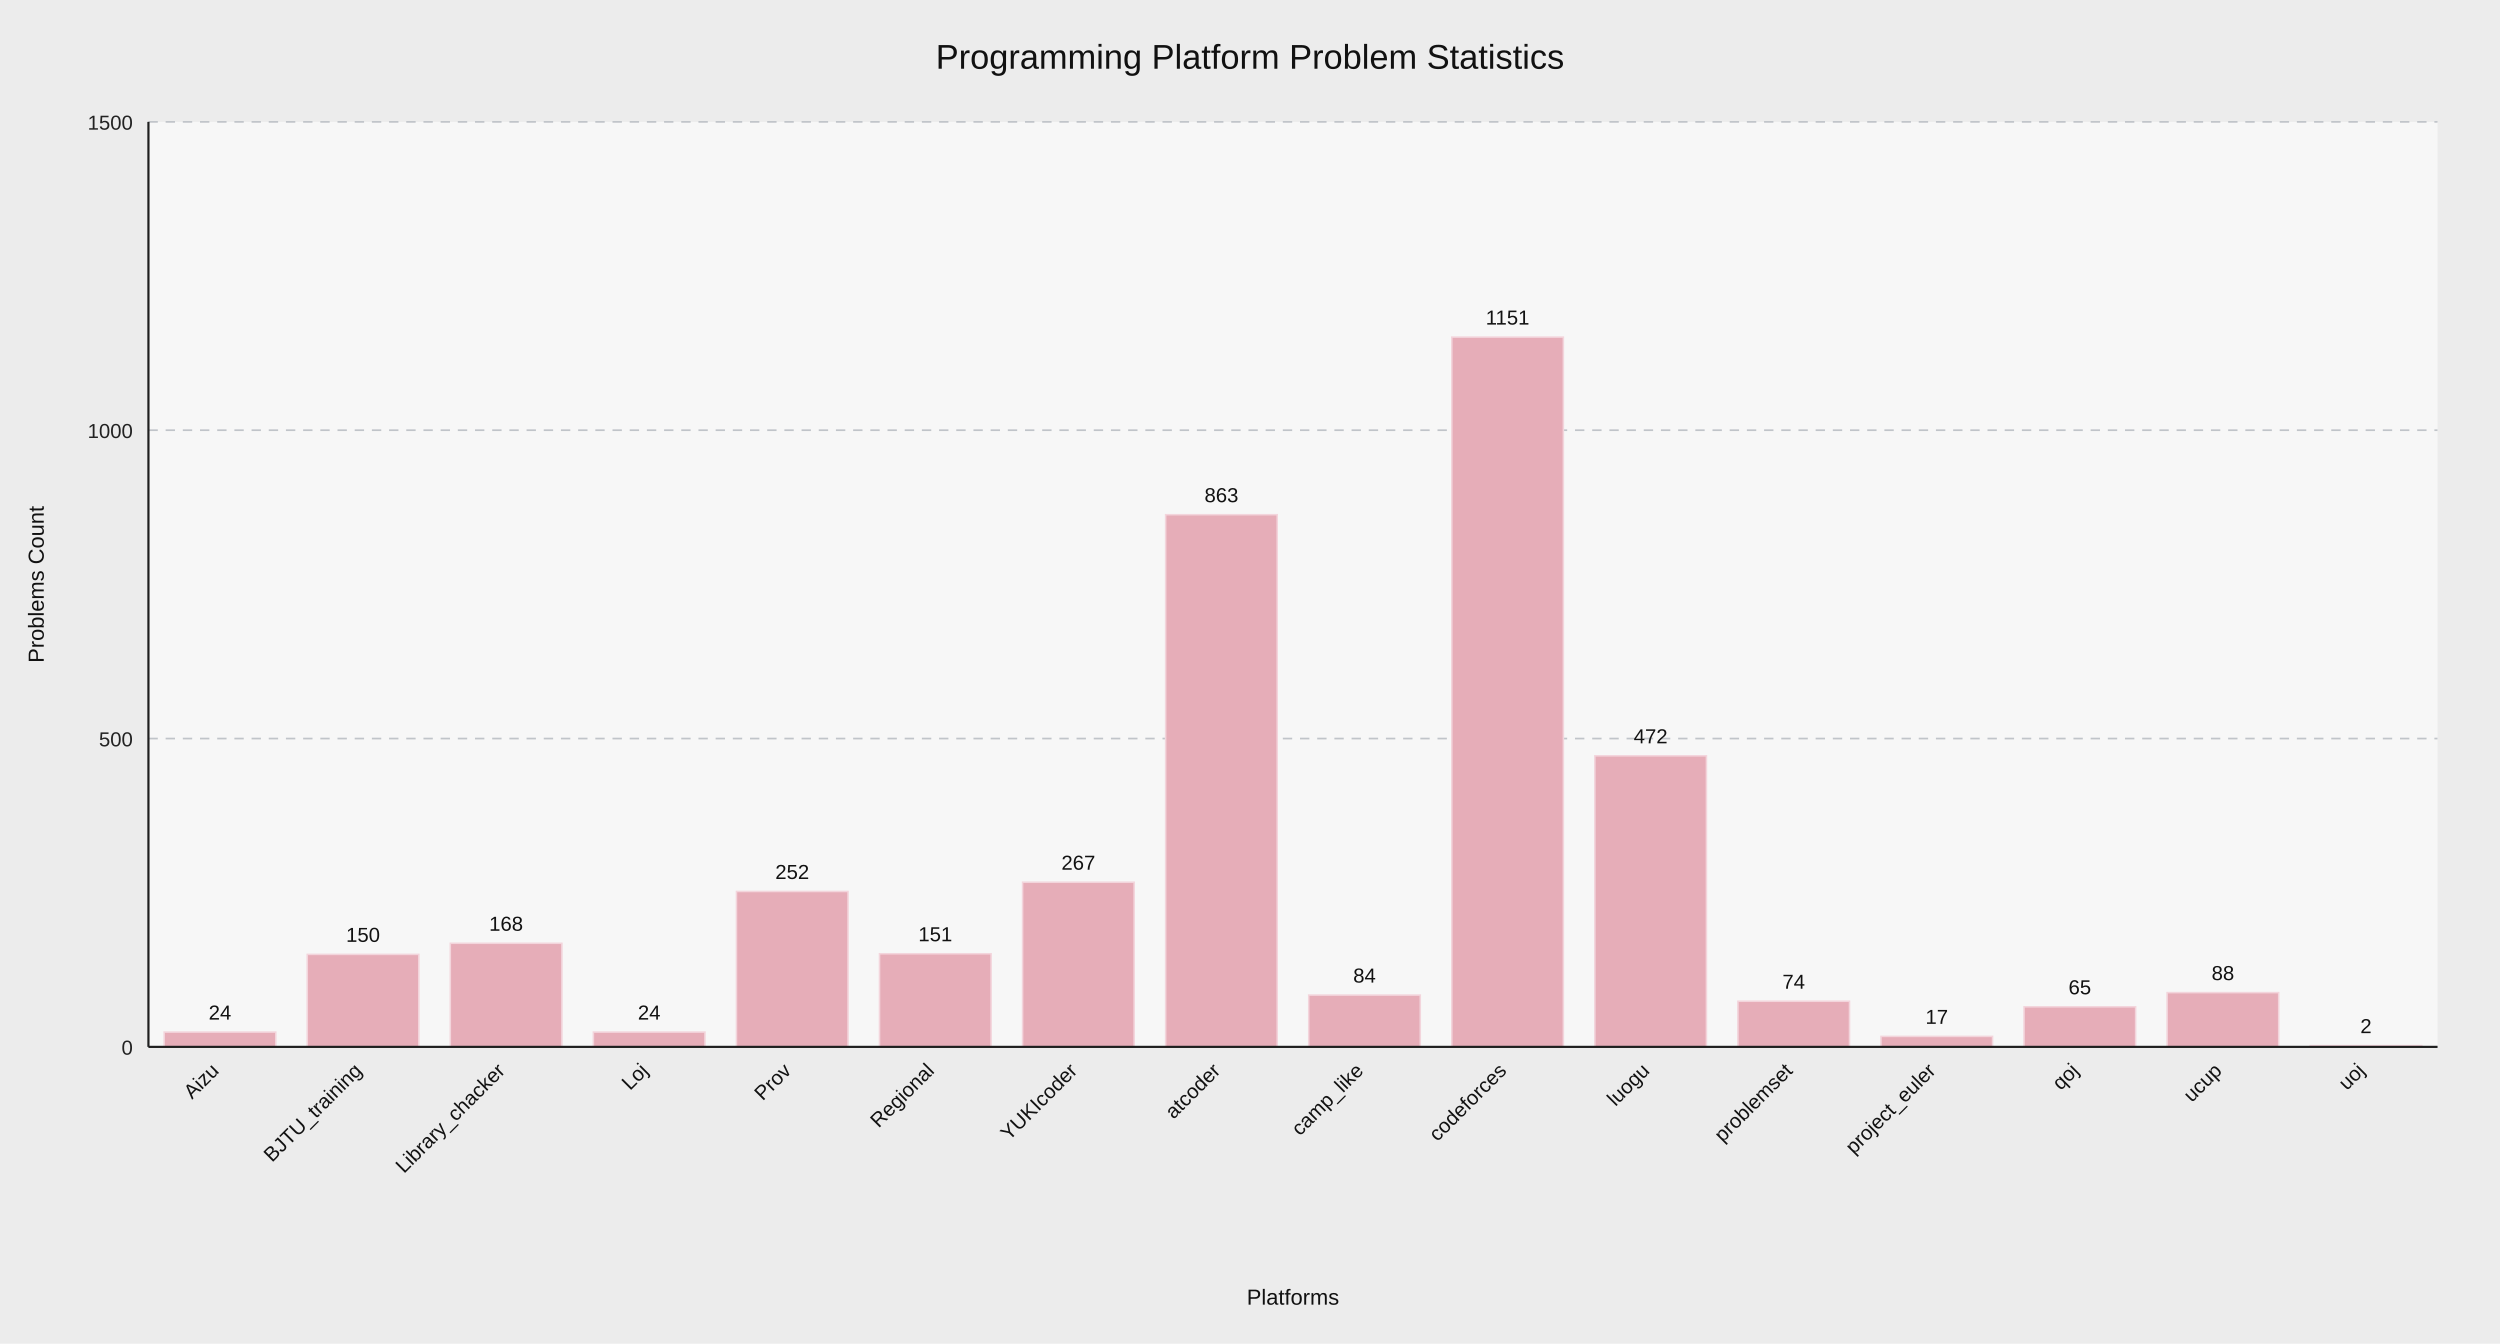
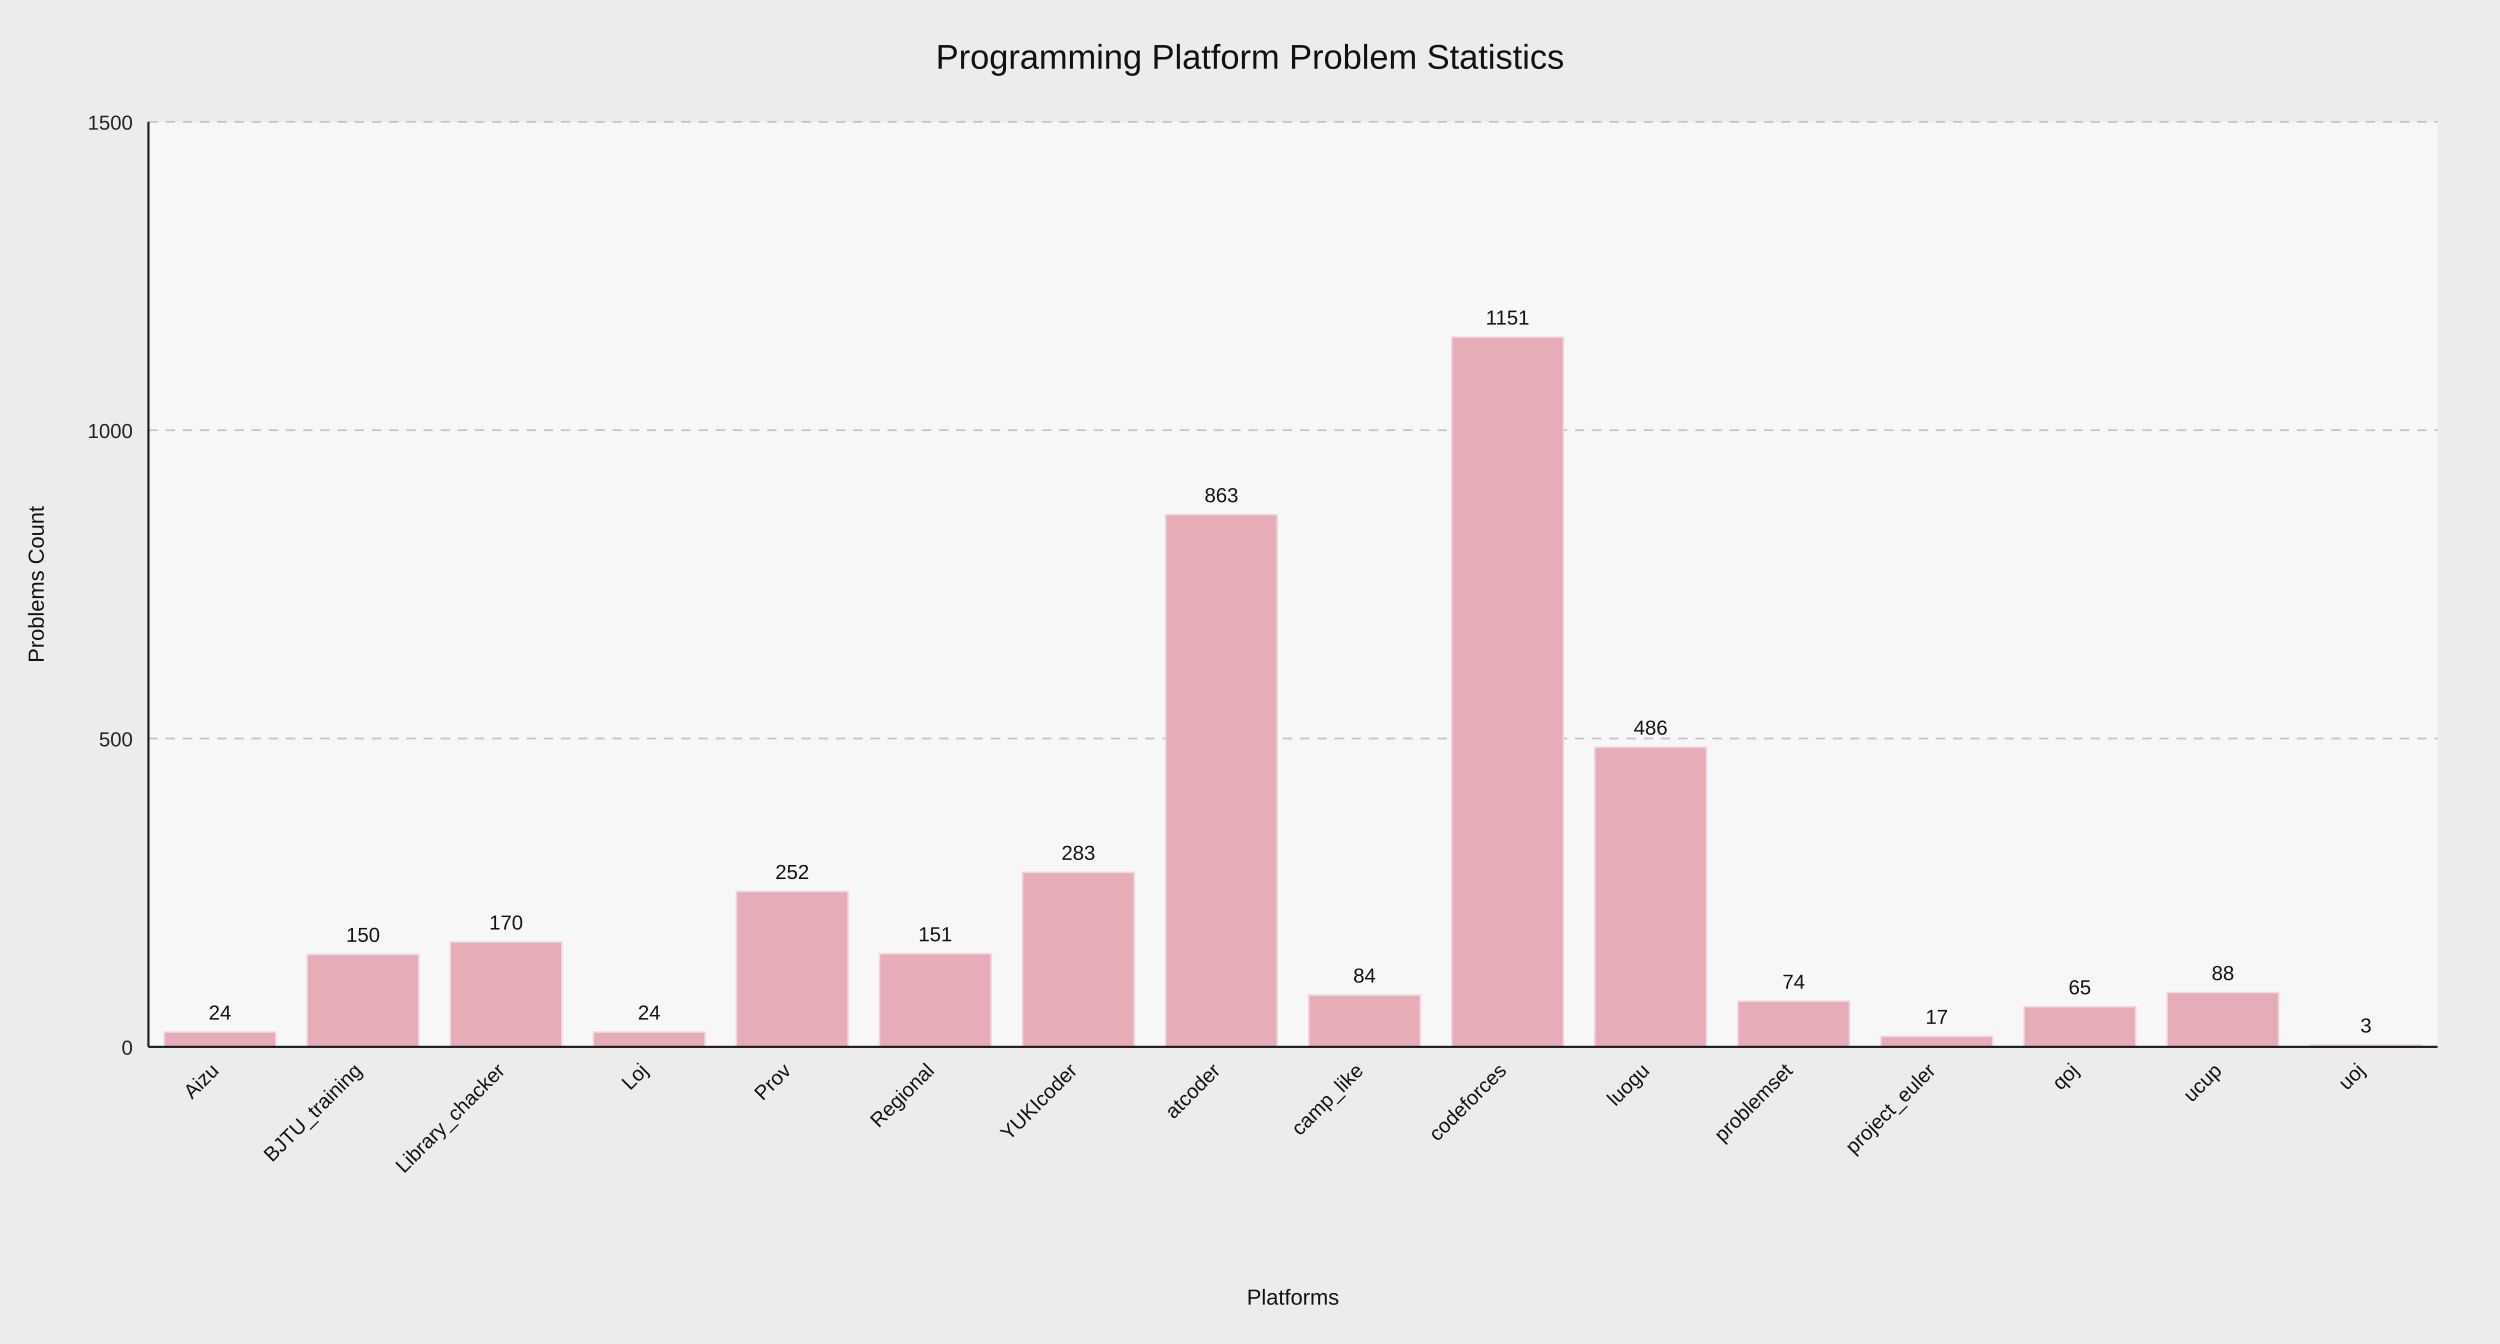
<svg xmlns="http://www.w3.org/2000/svg" width="1600" height="860" viewBox="0 0 1600 860">
  <rect x="0" y="0" width="1600" height="860" fill="#ececec" />
  <rect x="95" y="78" width="1465" height="592" fill="#f7f7f7" />
  <text x="800" y="44" text-anchor="middle" font-size="22" font-family="Segoe UI, Arial, sans-serif" fill="#111">Programming Platform Problem Statistics</text>
  <line x1="95" y1="670" x2="1560" y2="670" stroke="#c0c4c9" stroke-width="1.1" stroke-dasharray="6,5" />
  <text x="85" y="675" text-anchor="end" font-size="13" font-family="Segoe UI, Arial, sans-serif" fill="#222">0</text>
  <line x1="95" y1="472.667" x2="1560" y2="472.667" stroke="#c0c4c9" stroke-width="1.1" stroke-dasharray="6,5" />
  <text x="85" y="477.667" text-anchor="end" font-size="13" font-family="Segoe UI, Arial, sans-serif" fill="#222">500</text>
  <line x1="95" y1="275.333" x2="1560" y2="275.333" stroke="#c0c4c9" stroke-width="1.1" stroke-dasharray="6,5" />
  <text x="85" y="280.333" text-anchor="end" font-size="13" font-family="Segoe UI, Arial, sans-serif" fill="#222">1000</text>
  <line x1="95" y1="78" x2="1560" y2="78" stroke="#c0c4c9" stroke-width="1.1" stroke-dasharray="6,5" />
  <text x="85" y="83" text-anchor="end" font-size="13" font-family="Segoe UI, Arial, sans-serif" fill="#222">1500</text>
  <rect x="105.072" y="660.528" width="71.419" height="9.472" fill="#e6adb8" stroke="#f3d5dc" stroke-width="1" />
  <text x="140.781" y="652.528" text-anchor="middle" font-size="13" font-family="Segoe UI, Arial, sans-serif" fill="#121212">24</text>
  <g transform="translate(140.781,686) rotate(-45)">
    <text text-anchor="end" font-size="13" font-family="Segoe UI, Arial, sans-serif" fill="#121212">Aizu</text>
  </g>
  <rect x="196.634" y="610.8" width="71.419" height="59.2" fill="#e6adb8" stroke="#f3d5dc" stroke-width="1" />
  <text x="232.344" y="602.8" text-anchor="middle" font-size="13" font-family="Segoe UI, Arial, sans-serif" fill="#121212">150</text>
  <g transform="translate(232.344,686) rotate(-45)">
    <text text-anchor="end" font-size="13" font-family="Segoe UI, Arial, sans-serif" fill="#121212">BJTU_training</text>
  </g>
-   <rect x="288.197" y="603.696" width="71.419" height="66.304" fill="#e6adb8" stroke="#f3d5dc" stroke-width="1" />
-   <text x="323.906" y="595.696" text-anchor="middle" font-size="13" font-family="Segoe UI, Arial, sans-serif" fill="#121212">168</text>
+   <rect x="288.197" y="602.907" width="71.419" height="67.093" fill="#e6adb8" stroke="#f3d5dc" stroke-width="1" />
+   <text x="323.906" y="594.907" text-anchor="middle" font-size="13" font-family="Segoe UI, Arial, sans-serif" fill="#121212">170</text>
  <g transform="translate(323.906,686) rotate(-45)">
    <text text-anchor="end" font-size="13" font-family="Segoe UI, Arial, sans-serif" fill="#121212">Library_chacker</text>
  </g>
  <rect x="379.759" y="660.528" width="71.419" height="9.472" fill="#e6adb8" stroke="#f3d5dc" stroke-width="1" />
  <text x="415.469" y="652.528" text-anchor="middle" font-size="13" font-family="Segoe UI, Arial, sans-serif" fill="#121212">24</text>
  <g transform="translate(415.469,686) rotate(-45)">
    <text text-anchor="end" font-size="13" font-family="Segoe UI, Arial, sans-serif" fill="#121212">Loj</text>
  </g>
  <rect x="471.322" y="570.544" width="71.419" height="99.456" fill="#e6adb8" stroke="#f3d5dc" stroke-width="1" />
  <text x="507.031" y="562.544" text-anchor="middle" font-size="13" font-family="Segoe UI, Arial, sans-serif" fill="#121212">252</text>
  <g transform="translate(507.031,686) rotate(-45)">
    <text text-anchor="end" font-size="13" font-family="Segoe UI, Arial, sans-serif" fill="#121212">Prov</text>
  </g>
  <rect x="562.884" y="610.405" width="71.419" height="59.595" fill="#e6adb8" stroke="#f3d5dc" stroke-width="1" />
  <text x="598.594" y="602.405" text-anchor="middle" font-size="13" font-family="Segoe UI, Arial, sans-serif" fill="#121212">151</text>
  <g transform="translate(598.594,686) rotate(-45)">
    <text text-anchor="end" font-size="13" font-family="Segoe UI, Arial, sans-serif" fill="#121212">Regional</text>
  </g>
-   <rect x="654.447" y="564.624" width="71.419" height="105.376" fill="#e6adb8" stroke="#f3d5dc" stroke-width="1" />
-   <text x="690.156" y="556.624" text-anchor="middle" font-size="13" font-family="Segoe UI, Arial, sans-serif" fill="#121212">267</text>
+   <rect x="654.447" y="558.309" width="71.419" height="111.691" fill="#e6adb8" stroke="#f3d5dc" stroke-width="1" />
+   <text x="690.156" y="550.309" text-anchor="middle" font-size="13" font-family="Segoe UI, Arial, sans-serif" fill="#121212">283</text>
  <g transform="translate(690.156,686) rotate(-45)">
    <text text-anchor="end" font-size="13" font-family="Segoe UI, Arial, sans-serif" fill="#121212">YUKIcoder</text>
  </g>
  <rect x="746.009" y="329.403" width="71.419" height="340.597" fill="#e6adb8" stroke="#f3d5dc" stroke-width="1" />
  <text x="781.719" y="321.403" text-anchor="middle" font-size="13" font-family="Segoe UI, Arial, sans-serif" fill="#121212">863</text>
  <g transform="translate(781.719,686) rotate(-45)">
    <text text-anchor="end" font-size="13" font-family="Segoe UI, Arial, sans-serif" fill="#121212">atcoder</text>
  </g>
  <rect x="837.572" y="636.848" width="71.419" height="33.152" fill="#e6adb8" stroke="#f3d5dc" stroke-width="1" />
  <text x="873.281" y="628.848" text-anchor="middle" font-size="13" font-family="Segoe UI, Arial, sans-serif" fill="#121212">84</text>
  <g transform="translate(873.281,686) rotate(-45)">
    <text text-anchor="end" font-size="13" font-family="Segoe UI, Arial, sans-serif" fill="#121212">camp_like</text>
  </g>
  <rect x="929.134" y="215.739" width="71.419" height="454.261" fill="#e6adb8" stroke="#f3d5dc" stroke-width="1" />
  <text x="964.844" y="207.739" text-anchor="middle" font-size="13" font-family="Segoe UI, Arial, sans-serif" fill="#121212">1151</text>
  <g transform="translate(964.844,686) rotate(-45)">
    <text text-anchor="end" font-size="13" font-family="Segoe UI, Arial, sans-serif" fill="#121212">codeforces</text>
  </g>
-   <rect x="1020.7" y="483.717" width="71.419" height="186.283" fill="#e6adb8" stroke="#f3d5dc" stroke-width="1" />
-   <text x="1056.41" y="475.717" text-anchor="middle" font-size="13" font-family="Segoe UI, Arial, sans-serif" fill="#121212">472</text>
+   <rect x="1020.7" y="478.192" width="71.419" height="191.808" fill="#e6adb8" stroke="#f3d5dc" stroke-width="1" />
+   <text x="1056.41" y="470.192" text-anchor="middle" font-size="13" font-family="Segoe UI, Arial, sans-serif" fill="#121212">486</text>
  <g transform="translate(1056.41,686) rotate(-45)">
    <text text-anchor="end" font-size="13" font-family="Segoe UI, Arial, sans-serif" fill="#121212">luogu</text>
  </g>
  <rect x="1112.26" y="640.795" width="71.419" height="29.205" fill="#e6adb8" stroke="#f3d5dc" stroke-width="1" />
  <text x="1147.97" y="632.795" text-anchor="middle" font-size="13" font-family="Segoe UI, Arial, sans-serif" fill="#121212">74</text>
  <g transform="translate(1147.97,686) rotate(-45)">
    <text text-anchor="end" font-size="13" font-family="Segoe UI, Arial, sans-serif" fill="#121212">problemset</text>
  </g>
  <rect x="1203.82" y="663.291" width="71.419" height="6.709" fill="#e6adb8" stroke="#f3d5dc" stroke-width="1" />
  <text x="1239.53" y="655.291" text-anchor="middle" font-size="13" font-family="Segoe UI, Arial, sans-serif" fill="#121212">17</text>
  <g transform="translate(1239.53,686) rotate(-45)">
    <text text-anchor="end" font-size="13" font-family="Segoe UI, Arial, sans-serif" fill="#121212">project_euler</text>
  </g>
  <rect x="1295.38" y="644.347" width="71.419" height="25.653" fill="#e6adb8" stroke="#f3d5dc" stroke-width="1" />
  <text x="1331.09" y="636.347" text-anchor="middle" font-size="13" font-family="Segoe UI, Arial, sans-serif" fill="#121212">65</text>
  <g transform="translate(1331.09,686) rotate(-45)">
    <text text-anchor="end" font-size="13" font-family="Segoe UI, Arial, sans-serif" fill="#121212">qoj</text>
  </g>
  <rect x="1386.95" y="635.269" width="71.419" height="34.731" fill="#e6adb8" stroke="#f3d5dc" stroke-width="1" />
  <text x="1422.66" y="627.269" text-anchor="middle" font-size="13" font-family="Segoe UI, Arial, sans-serif" fill="#121212">88</text>
  <g transform="translate(1422.66,686) rotate(-45)">
    <text text-anchor="end" font-size="13" font-family="Segoe UI, Arial, sans-serif" fill="#121212">ucup</text>
  </g>
-   <rect x="1478.51" y="669.211" width="71.419" height="0.789" fill="#e6adb8" stroke="#f3d5dc" stroke-width="1" />
-   <text x="1514.22" y="661.211" text-anchor="middle" font-size="13" font-family="Segoe UI, Arial, sans-serif" fill="#121212">2</text>
+   <rect x="1478.51" y="668.816" width="71.419" height="1.184" fill="#e6adb8" stroke="#f3d5dc" stroke-width="1" />
+   <text x="1514.22" y="660.816" text-anchor="middle" font-size="13" font-family="Segoe UI, Arial, sans-serif" fill="#121212">3</text>
  <g transform="translate(1514.22,686) rotate(-45)">
    <text text-anchor="end" font-size="13" font-family="Segoe UI, Arial, sans-serif" fill="#121212">uoj</text>
  </g>
  <line x1="95" y1="78" x2="95" y2="670" stroke="#1f1f1f" stroke-width="1.4" />
  <line x1="95" y1="670" x2="1560" y2="670" stroke="#1f1f1f" stroke-width="1.4" />
  <text x="827.5" y="835" text-anchor="middle" font-size="14" font-family="Segoe UI, Arial, sans-serif" fill="#111">Platforms</text>
  <g transform="translate(28,374) rotate(-90)">
    <text text-anchor="middle" font-size="14" font-family="Segoe UI, Arial, sans-serif" fill="#111">Problems Count</text>
  </g>
</svg>
